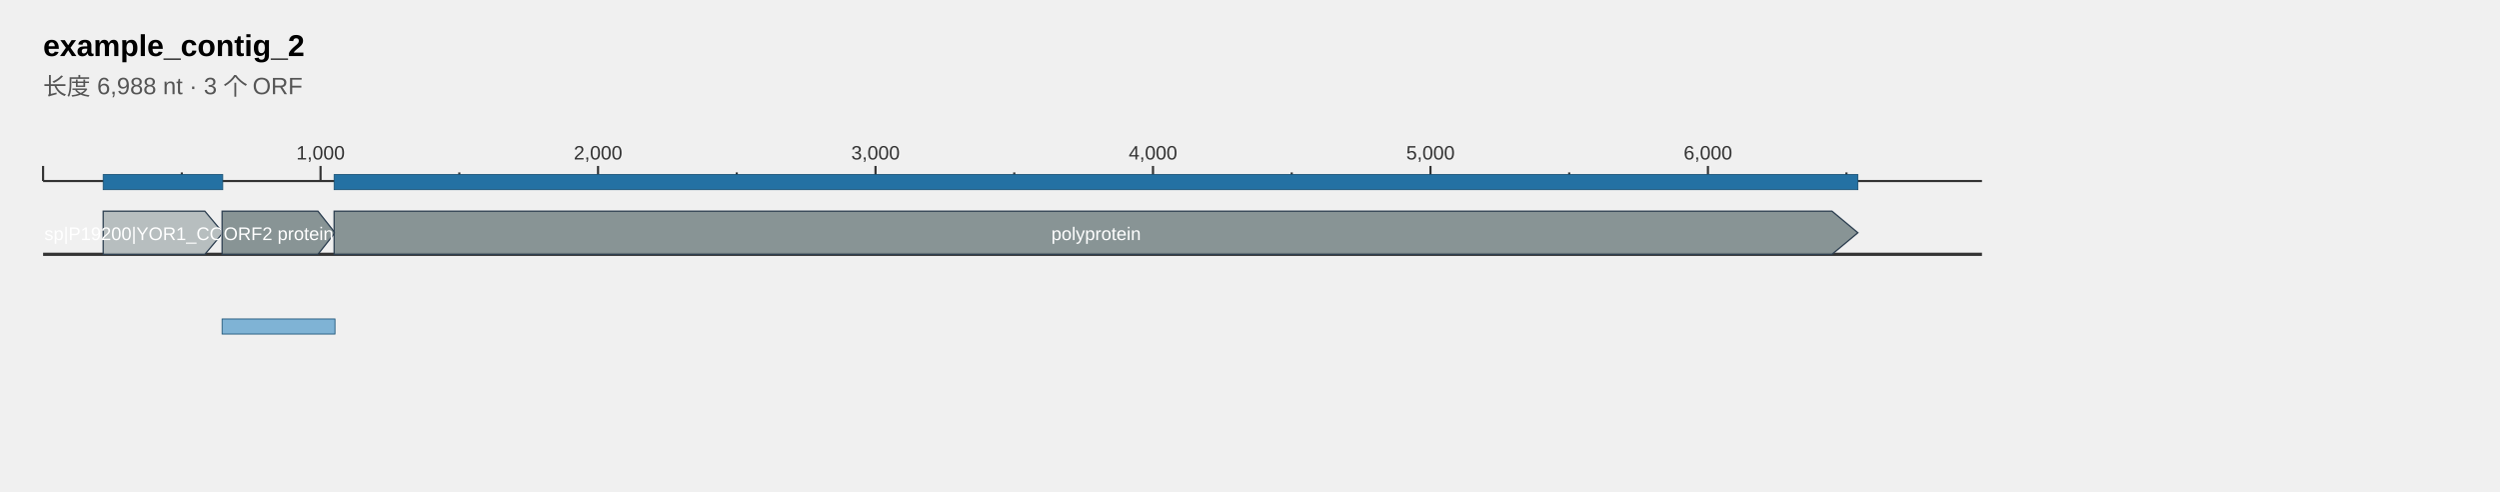
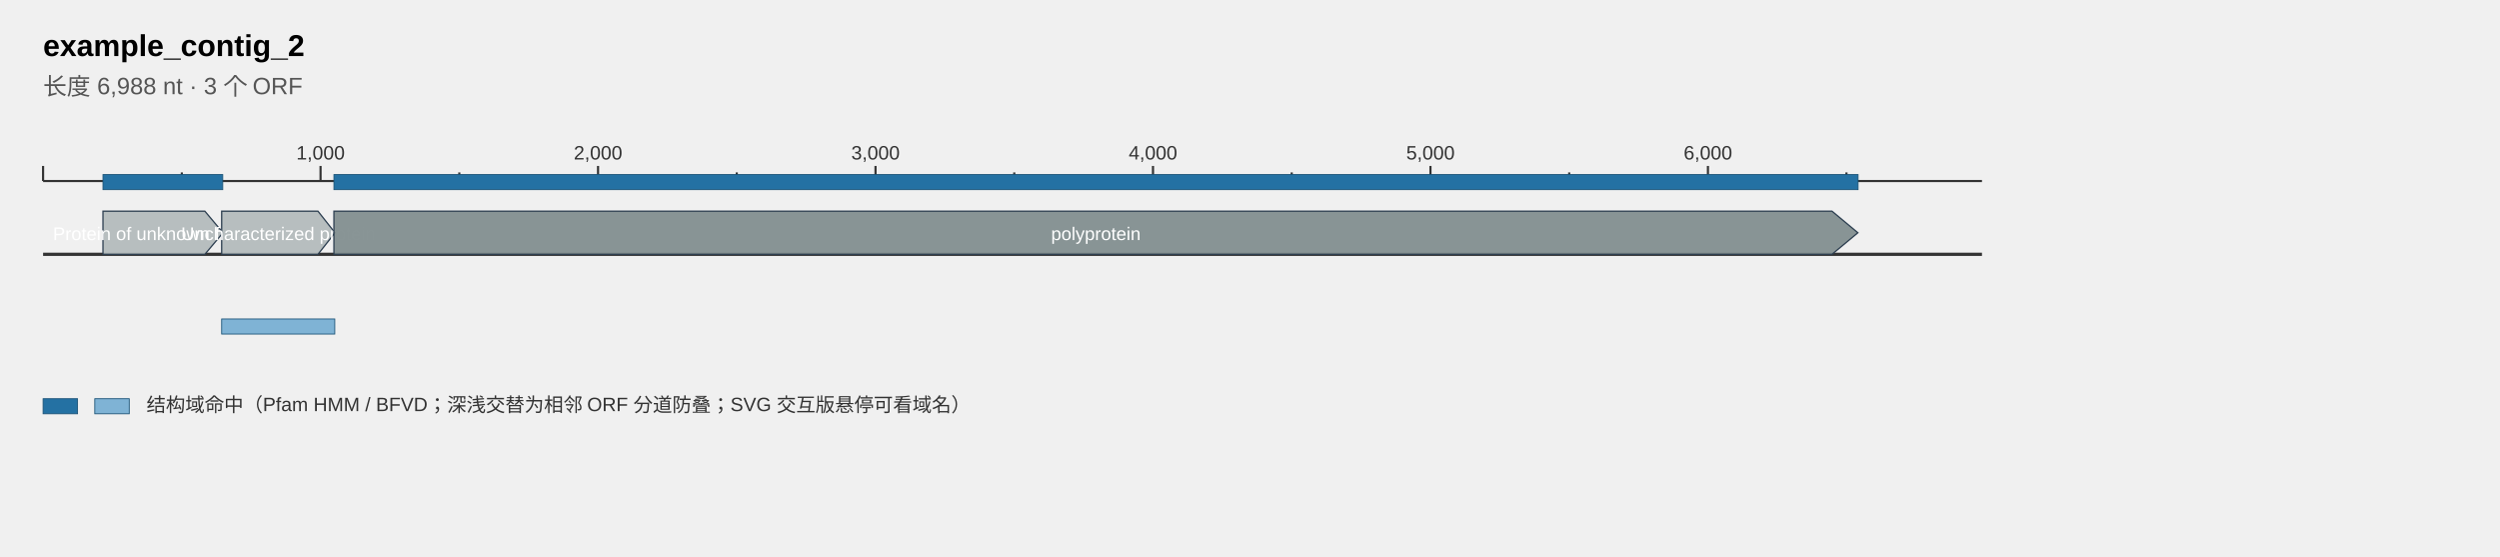
- <svg xmlns="http://www.w3.org/2000/svg" width="1160" height="228" viewBox="0 0 1160 228" font-family="Arial,sans-serif">
+ <svg xmlns="http://www.w3.org/2000/svg" width="1160" height="258" viewBox="0 0 1160 258" font-family="Arial,sans-serif">
  <text x="20.0" y="26" font-size="14" font-weight="bold">example_contig_2</text>
  <text x="20.0" y="44" font-size="11" fill="#555">长度 6,988 nt · 3 个 ORF</text>
  <line x1="20.0" y1="118.0" x2="920.0" y2="118.0" stroke="#333" stroke-width="1.5" />
  <line x1="20.0" y1="84.0" x2="920.0" y2="84.0" stroke="#333" />
  <line x1="20.0" y1="84.0" x2="20.0" y2="77.0" stroke="#333" />
  <line x1="84.4" y1="84.0" x2="84.4" y2="80.0" stroke="#333" />
  <line x1="148.8" y1="84.0" x2="148.8" y2="77.0" stroke="#333" />
  <text x="148.8" y="74.0" font-size="9" text-anchor="middle" fill="#333">1,000</text>
  <line x1="213.2" y1="84.0" x2="213.2" y2="80.0" stroke="#333" />
  <line x1="277.6" y1="84.0" x2="277.6" y2="77.0" stroke="#333" />
  <text x="277.6" y="74.0" font-size="9" text-anchor="middle" fill="#333">2,000</text>
  <line x1="342.0" y1="84.0" x2="342.0" y2="80.0" stroke="#333" />
  <line x1="406.4" y1="84.0" x2="406.4" y2="77.0" stroke="#333" />
  <text x="406.4" y="74.0" font-size="9" text-anchor="middle" fill="#333">3,000</text>
  <line x1="470.8" y1="84.0" x2="470.8" y2="80.0" stroke="#333" />
  <line x1="535.2" y1="84.0" x2="535.2" y2="77.0" stroke="#333" />
  <text x="535.2" y="74.0" font-size="9" text-anchor="middle" fill="#333">4,000</text>
  <line x1="599.6" y1="84.0" x2="599.6" y2="80.0" stroke="#333" />
  <line x1="664.0" y1="84.0" x2="664.0" y2="77.0" stroke="#333" />
  <text x="664.0" y="74.0" font-size="9" text-anchor="middle" fill="#333">5,000</text>
  <line x1="728.4" y1="84.0" x2="728.4" y2="80.0" stroke="#333" />
  <line x1="792.8" y1="84.0" x2="792.8" y2="77.0" stroke="#333" />
  <text x="792.8" y="74.0" font-size="9" text-anchor="middle" fill="#333">6,000</text>
  <line x1="857.1" y1="84.0" x2="857.1" y2="80.0" stroke="#333" />
-   <polygon points="47.9,98.0 95.1,98.0 103.5,108.0 95.1,118.0 47.9,118.0" fill="#b2babb" fill-opacity="0.92" stroke="#2c3e50" stroke-width="0.6" />
-   <text x="75.7" y="111.4" font-size="8.5" text-anchor="middle" fill="#ffffff">sp|P19200|YOR1_COYMV…</text>
-   <polygon points="103.1,98.0 147.6,98.0 155.5,108.0 147.6,118.0 103.1,118.0" fill="#7f8c8d" fill-opacity="0.92" stroke="#2c3e50" stroke-width="0.6" />
-   <text x="129.3" y="111.4" font-size="8.5" text-anchor="middle" fill="#ffffff">ORF2 protein</text>
-   <polygon points="155.1,98.0 850.4,98.0 862.4,108.0 850.4,118.0 155.1,118.0" fill="#7f8c8d" fill-opacity="0.92" stroke="#2c3e50" stroke-width="0.6" />
-   <text x="508.8" y="111.4" font-size="8.5" text-anchor="middle" fill="#ffffff">polyprotein</text>
-   <rect x="47.9" y="81.0" width="55.5" height="7.0" fill="#2471a3" stroke="#1a5276" stroke-width="0.4" />
-   <rect x="103.1" y="148.0" width="52.4" height="7.0" fill="#7fb3d5" stroke="#1a5276" stroke-width="0.4" />
-   <rect x="155.1" y="81.0" width="707.3" height="7.0" fill="#2471a3" stroke="#1a5276" stroke-width="0.4" />
+   <polygon points="47.8,98.0 95.1,98.0 103.5,108.0 95.1,118.0 47.8,118.0" fill="#b2babb" fill-opacity="0.92" stroke="#2c3e50" stroke-width="0.6" />
+   <text x="75.6" y="111.4" font-size="8.5" text-anchor="middle" fill="#ffffff">Protein of unknown funct…</text>
+   <polygon points="102.9,98.0 147.6,98.0 155.5,108.0 147.6,118.0 102.9,118.0" fill="#b2babb" fill-opacity="0.92" stroke="#2c3e50" stroke-width="0.6" />
+   <text x="129.2" y="111.4" font-size="8.5" text-anchor="middle" fill="#ffffff">Uncharacterized protein</text>
+   <polygon points="155.0,98.0 850.4,98.0 862.4,108.0 850.4,118.0 155.0,118.0" fill="#7f8c8d" fill-opacity="0.92" stroke="#2c3e50" stroke-width="0.6" />
+   <text x="508.7" y="111.4" font-size="8.5" text-anchor="middle" fill="#ffffff">polyprotein</text>
+   <rect x="47.8" y="81.0" width="55.6" height="7.0" fill="#2471a3" stroke="#1a5276" stroke-width="0.4" />
+   <rect x="102.9" y="148.0" width="52.5" height="7.0" fill="#7fb3d5" stroke="#1a5276" stroke-width="0.4" />
+   <rect x="155.0" y="81.0" width="707.5" height="7.0" fill="#2471a3" stroke="#1a5276" stroke-width="0.4" />
+   <rect x="20.0" y="185.0" width="16" height="7.0" fill="#2471a3" stroke="#1a5276" stroke-width="0.4" />
+   <rect x="44.0" y="185.0" width="16" height="7.0" fill="#7fb3d5" stroke="#1a5276" stroke-width="0.4" />
+   <text x="68.0" y="191.0" font-size="9" fill="#333">结构域命中（Pfam HMM / BFVD；深浅交替为相邻 ORF 分道防叠；SVG 交互版悬停可看域名）</text>
</svg>
